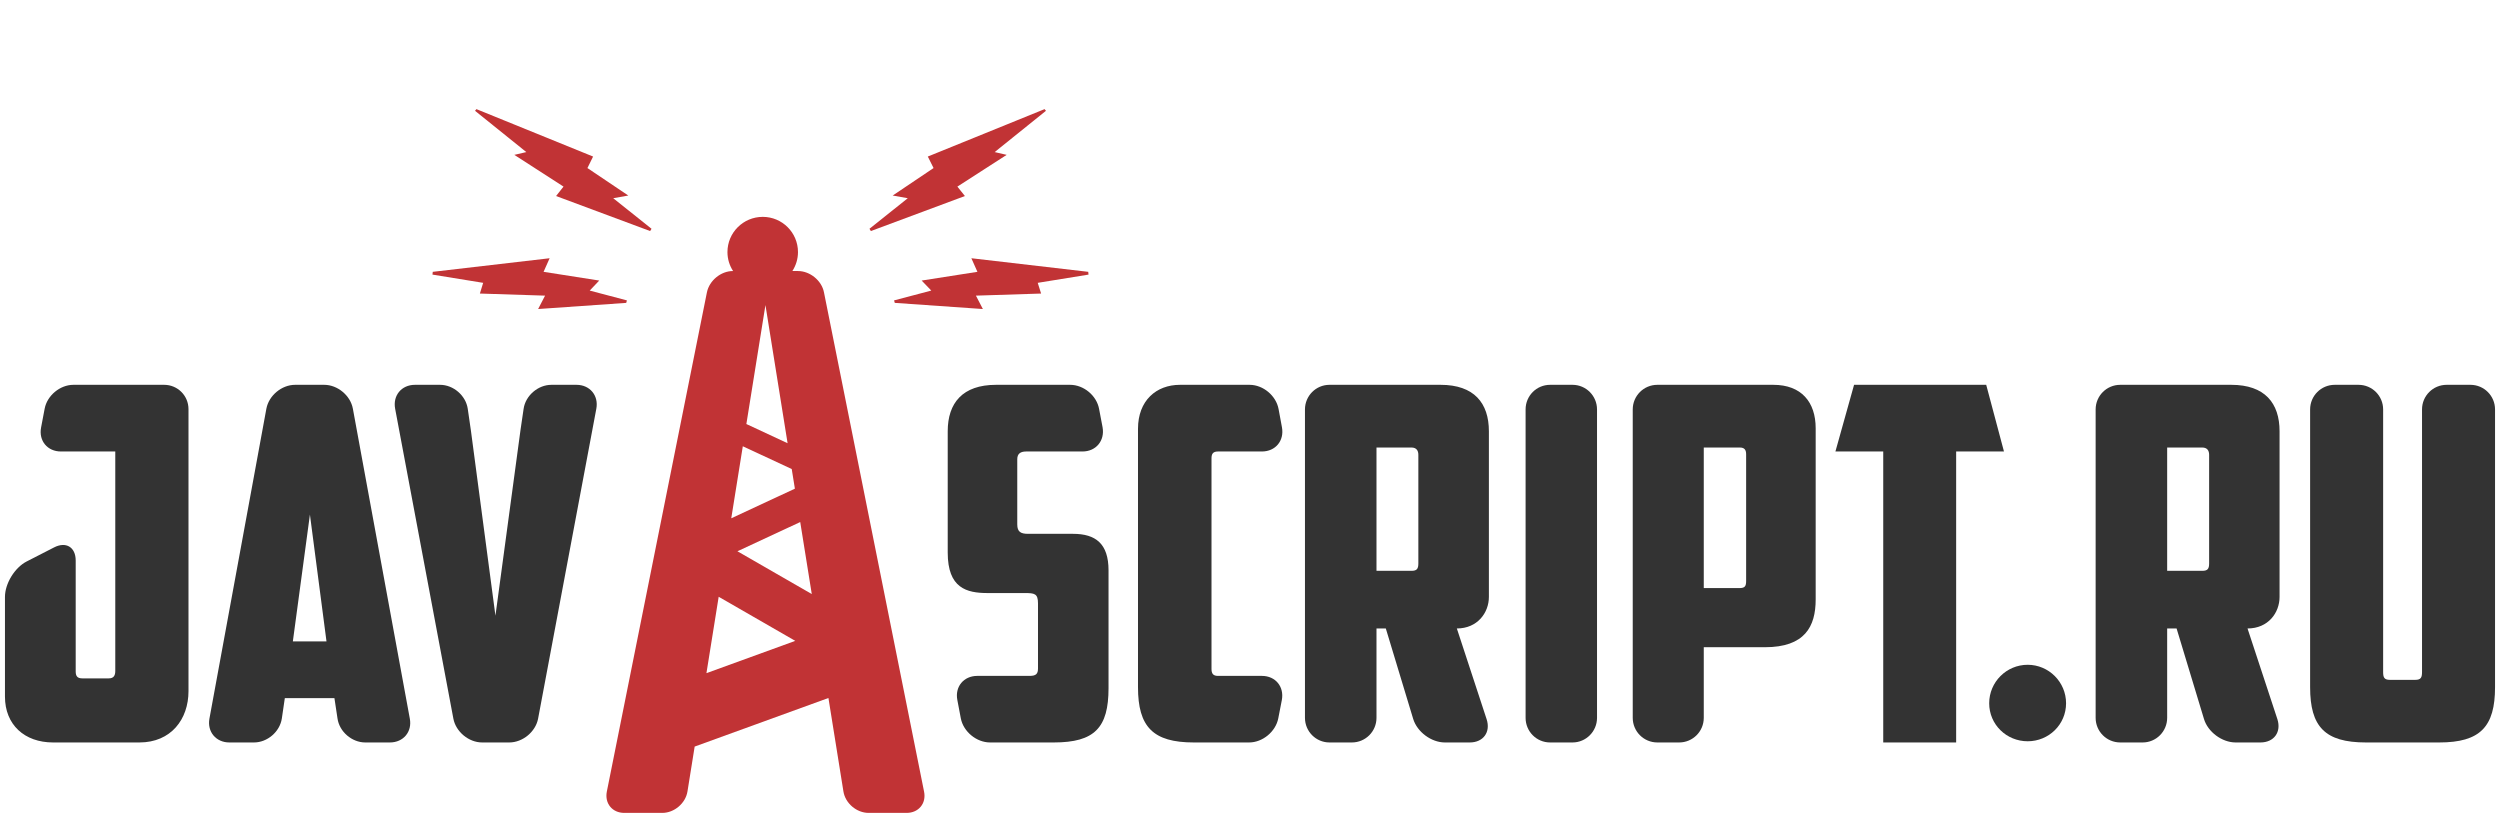
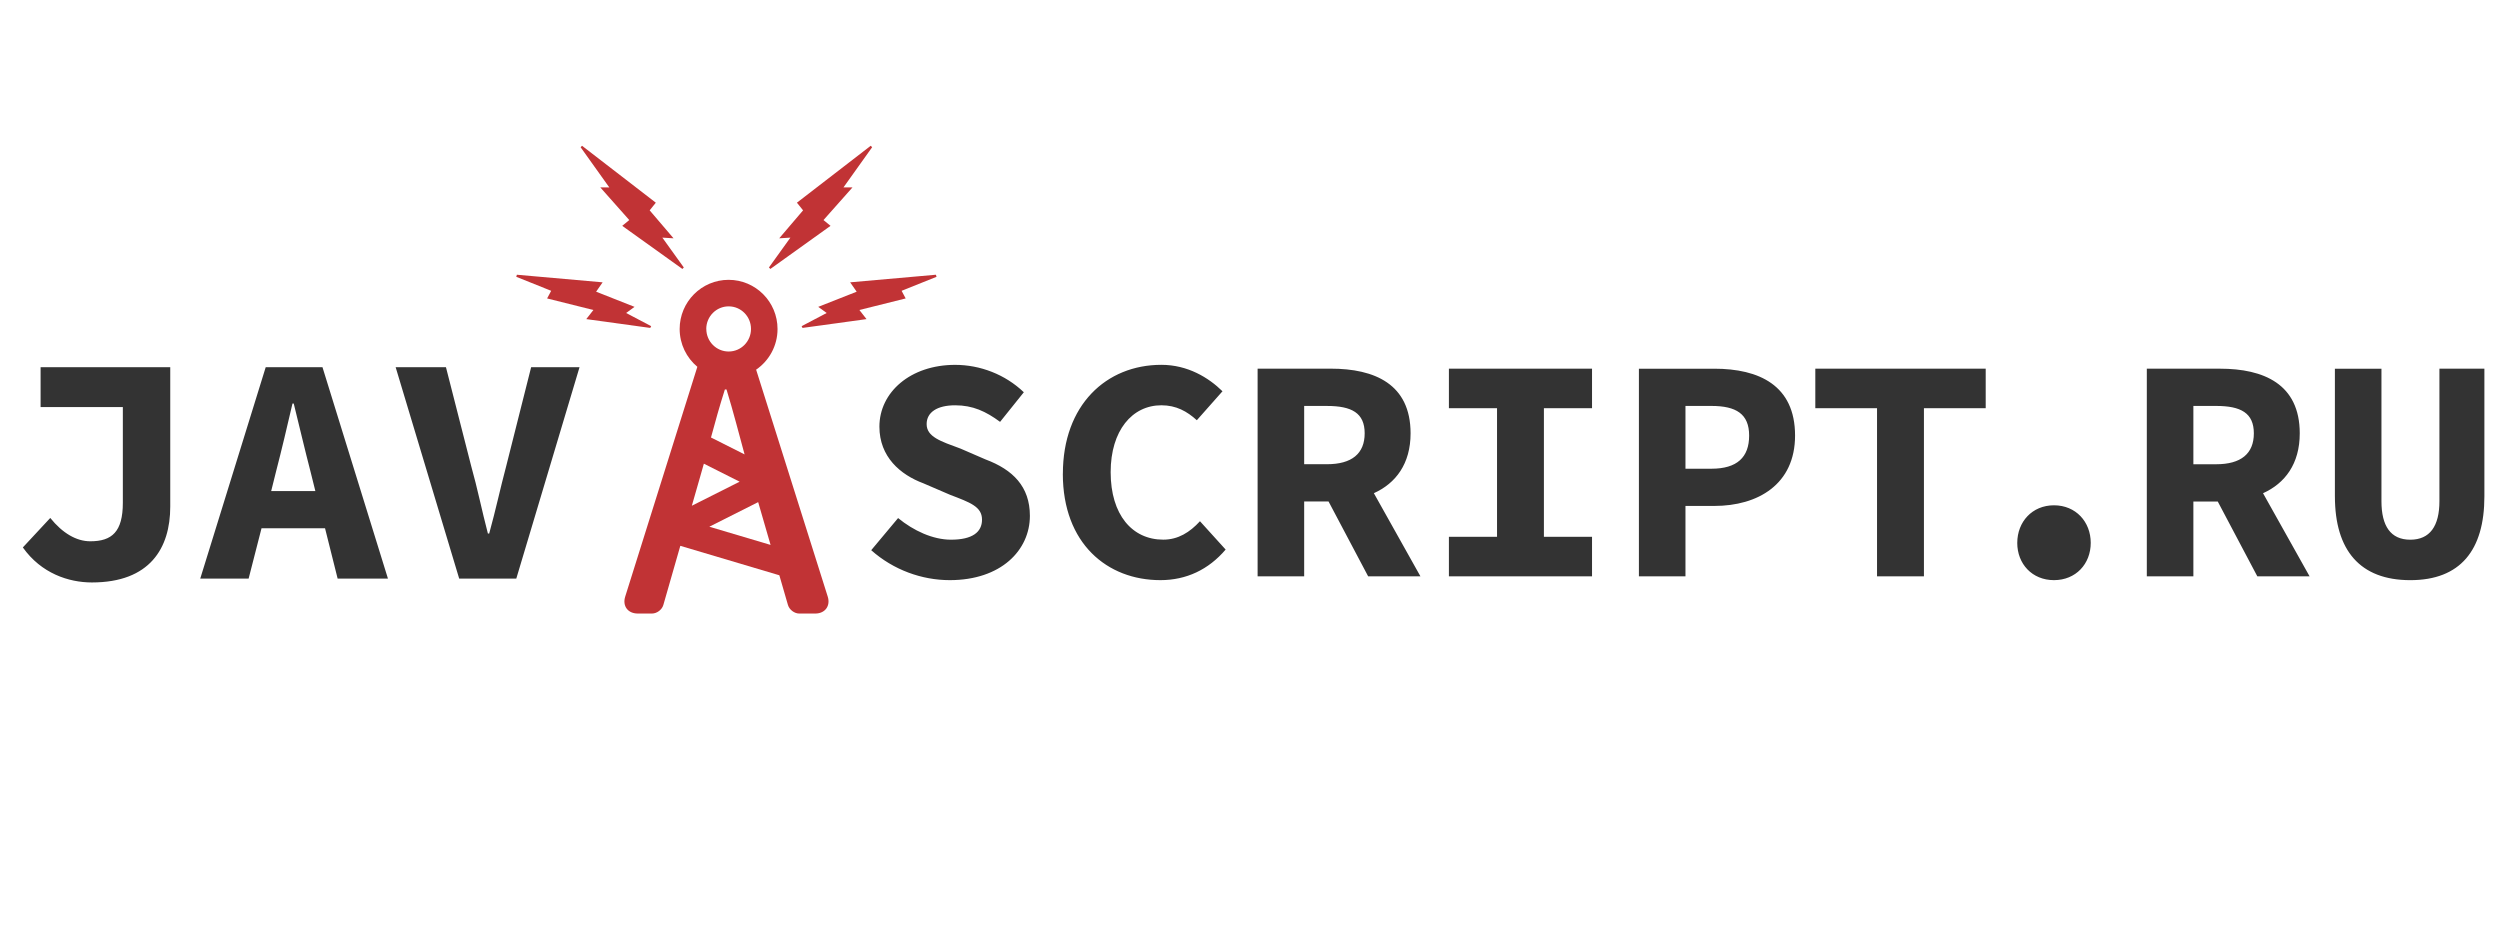
- <svg xmlns="http://www.w3.org/2000/svg" xmlns:xlink="http://www.w3.org/1999/xlink" width="252px" height="82px" viewBox="0 0 252 82" version="1.1">
-   <style>
-         a {
-             cursor: pointer;
-         }
-     </style>
-   <defs />
+ <svg xmlns="http://www.w3.org/2000/svg" xmlns:xlink="http://www.w3.org/1999/xlink" width="160" height="60" viewBox="0 0 160 60">
+   <style>a { cursor: pointer; }</style>
  <a xlink:href="/" target="_top">
-     <g id="Other" stroke="none" stroke-width="1" fill="none" fill-rule="evenodd">
-       <g id="Logo" transform="translate(-86, -30)">
-         <g id="Group" transform="translate(86, 31)">
-           <path d="M93.147,78.8 L83.057,28.47 C82.827,27.28 81.647,26.32 80.437,26.32 L79.871,26.32 C80.225,25.768 80.437,25.115 80.437,24.41 C80.437,22.45 78.847,20.86 76.887,20.86 C74.917,20.86 73.327,22.45 73.327,24.41 C73.327,25.115 73.538,25.768 73.893,26.32 L73.877,26.32 C72.667,26.32 71.497,27.28 71.257,28.47 L61.167,78.8 C60.937,79.98 61.717,80.94 62.927,80.94 L66.757,80.94 C67.967,80.94 69.107,79.97 69.297,78.78 L70.022,74.255 L83.506,69.358 L85.017,78.78 C85.207,79.97 86.347,80.94 87.557,80.94 L91.387,80.94 C92.597,80.94 93.387,79.98 93.147,78.8 L93.147,78.8 Z M80.124,48.258 L73.711,51.243 L74.875,43.984 L79.807,46.279 L80.124,48.258 L80.124,48.258 Z M77.157,29.751 L79.389,43.677 L75.234,41.743 L77.157,29.751 L77.157,29.751 Z M71.209,66.855 L72.443,59.155 L80.163,63.6 L71.209,66.855 L71.209,66.855 Z M74.333,54.567 L80.663,51.622 L81.827,58.882 L74.333,54.567 L74.333,54.567 Z" id="Lighthouse" fill="#C13335" />
-           <path d="M0.5,59.17 C0.5,57.82 1.48,56.22 2.68,55.6 L5.45,54.18 C6.65,53.56 7.63,54.15 7.63,55.5 L7.63,66.68 C7.63,67.13 7.78,67.38 8.29,67.38 L10.97,67.38 C11.47,67.38 11.62,67.08 11.62,66.63 L11.62,44.51 L6.14,44.51 C4.78,44.51 3.89,43.43 4.14,42.1 L4.5,40.2 C4.75,38.87 6.05,37.79 7.4,37.79 L16.55,37.79 C17.91,37.79 19,38.89 19,40.24 L19,68.67 C19,71.5 17.24,73.84 14.05,73.84 L5.35,73.84 C2.47,73.84 0.5,72.05 0.5,69.22 L0.5,59.17" id="J" fill="#333333" />
-           <path d="M29.52,63.65 L32.91,63.65 L31.24,50.87 L29.52,63.65 L29.52,63.65 Z M28.71,69.37 L28.41,71.42 C28.21,72.76 26.95,73.84 25.6,73.84 L23.12,73.84 C21.77,73.84 20.87,72.76 21.11,71.44 L26.85,40.2 C27.1,38.87 28.39,37.79 29.75,37.79 L32.68,37.79 C34.03,37.79 35.33,38.87 35.57,40.2 L41.31,71.44 C41.56,72.76 40.66,73.84 39.3,73.84 L36.82,73.84 C35.47,73.84 34.21,72.76 34.02,71.42 L33.71,69.37 L28.71,69.37 L28.71,69.37 Z" id="A" fill="#333333" />
-           <path d="M52.78,40.21 C52.97,38.88 54.23,37.79 55.58,37.79 L58.11,37.79 C59.46,37.79 60.36,38.87 60.11,40.2 L54.24,71.44 C53.99,72.76 52.69,73.84 51.33,73.84 L48.6,73.84 C47.25,73.84 45.95,72.76 45.7,71.44 L39.83,40.2 C39.58,38.87 40.47,37.79 41.83,37.79 L44.36,37.79 C45.71,37.79 46.96,38.88 47.15,40.21 L47.47,42.42 L49.94,61.06 L52.47,42.32 L52.78,40.21" id="V" fill="#333333" />
-           <path d="M99.8,73.84 C98.43,73.84 97.11,72.75 96.85,71.41 L96.5,69.56 C96.24,68.22 97.14,67.13 98.51,67.13 L103.78,67.13 C104.43,67.13 104.63,66.93 104.63,66.38 L104.63,59.82 C104.63,58.83 104.28,58.78 103.29,58.78 L99.56,58.78 C97.42,58.78 95.53,58.28 95.53,54.7 L95.53,42.47 C95.53,39.63 97.02,37.79 100.4,37.79 L107.87,37.79 C109.24,37.79 110.55,38.88 110.79,40.23 L111.14,42.07 C111.38,43.42 110.48,44.51 109.11,44.51 L103.44,44.51 C102.84,44.51 102.54,44.75 102.54,45.3 L102.54,51.86 C102.54,52.61 102.89,52.81 103.63,52.81 L108.16,52.81 C110.44,52.81 111.74,53.8 111.74,56.49 L111.74,68.37 C111.74,72.35 110.34,73.84 106.22,73.84 L99.8,73.84" id="S" fill="#333333" />
-           <path d="M120.33,73.84 C116.21,73.84 114.71,72.25 114.71,68.27 L114.71,42.22 C114.71,39.38 116.55,37.79 118.94,37.79 L125.96,37.79 C127.32,37.79 128.63,38.88 128.88,40.23 L129.22,42.07 C129.47,43.42 128.57,44.51 127.2,44.51 L122.77,44.51 C122.27,44.51 122.12,44.75 122.12,45.2 L122.12,66.43 C122.12,66.88 122.27,67.13 122.77,67.13 L127.2,67.13 C128.57,67.13 129.46,68.22 129.21,69.56 L128.85,71.41 C128.59,72.75 127.27,73.84 125.91,73.84 L120.33,73.84" id="C" fill="#333333" />
-           <path d="M138.75,44.11 L138.75,56.54 L142.27,56.54 C142.82,56.54 142.97,56.34 142.97,55.79 L142.97,44.85 C142.97,44.41 142.77,44.11 142.27,44.11 L138.75,44.11 L138.75,44.11 Z M150.08,59.17 C150.08,60.76 148.93,62.35 146.85,62.35 L149.85,71.49 C150.28,72.79 149.52,73.84 148.15,73.84 L145.64,73.84 C144.28,73.84 142.85,72.78 142.45,71.47 L139.69,62.35 L138.75,62.35 L138.75,71.36 C138.75,72.73 137.64,73.84 136.27,73.84 L134.01,73.84 C132.65,73.84 131.54,72.73 131.54,71.36 L131.54,40.27 C131.54,38.9 132.65,37.79 134.01,37.79 L145.21,37.79 C148.59,37.79 150.08,39.63 150.08,42.47 L150.08,59.17 L150.08,59.17 Z" id="R" fill="#333333" />
-           <path d="M153.78,40.27 C153.78,38.9 154.88,37.79 156.25,37.79 L158.51,37.79 C159.87,37.79 160.98,38.9 160.98,40.27 L160.98,71.36 C160.98,72.73 159.87,73.84 158.51,73.84 L156.25,73.84 C154.88,73.84 153.78,72.73 153.78,71.36 L153.78,40.27" id="I" fill="#333333" />
-           <path d="M171.74,44.11 L171.74,58.28 L175.32,58.28 C175.91,58.28 176.01,58.08 176.01,57.53 L176.01,44.8 C176.01,44.36 175.86,44.11 175.37,44.11 L171.74,44.11 L171.74,44.11 Z M178.75,37.79 C181.58,37.79 183.02,39.53 183.02,42.17 L183.02,59.42 C183.02,62.16 181.93,64.24 177.9,64.24 L171.74,64.24 L171.74,71.36 C171.74,72.73 170.63,73.84 169.26,73.84 L167.06,73.84 C165.69,73.84 164.58,72.73 164.58,71.36 L164.58,40.27 C164.58,38.9 165.69,37.79 167.06,37.79 L178.75,37.79 L178.75,37.79 Z" id="P" fill="#333333" />
-           <path d="M200.21,37.79 L202,44.51 L197.18,44.51 L197.18,73.84 L189.83,73.84 L189.83,44.51 L185.01,44.51 L186.89,37.79 L200.21,37.79" id="T" fill="#333333" />
-           <path d="M204.39,66.01 C206.52,66.01 208.26,67.75 208.26,69.89 C208.26,72.03 206.52,73.72 204.39,73.72 C202.25,73.72 200.51,72.03 200.51,69.89 C200.51,67.75 202.25,66.01 204.39,66.01" id="Dot" fill="#333333" />
-           <path d="M218.45,44.11 L218.45,56.54 L221.98,56.54 C222.53,56.54 222.68,56.34 222.68,55.79 L222.68,44.85 C222.68,44.41 222.48,44.11 221.98,44.11 L218.45,44.11 L218.45,44.11 Z M229.78,59.17 C229.78,60.76 228.64,62.35 226.55,62.35 L229.56,71.49 C229.98,72.79 229.22,73.84 227.85,73.84 L225.35,73.84 C223.98,73.84 222.55,72.78 222.16,71.47 L219.4,62.35 L218.45,62.35 L218.45,71.36 C218.45,72.73 217.34,73.84 215.98,73.84 L213.72,73.84 C212.35,73.84 211.24,72.73 211.24,71.36 L211.24,40.27 C211.24,38.9 212.35,37.79 213.72,37.79 L224.91,37.79 C228.29,37.79 229.78,39.63 229.78,42.47 L229.78,59.17 L229.78,59.17 Z" id="R2" fill="#333333" />
-           <path d="M238.48,73.84 C234.35,73.84 232.86,72.25 232.86,68.27 L232.86,40.27 C232.86,38.9 233.97,37.79 235.34,37.79 L237.74,37.79 C239.11,37.79 240.22,38.9 240.22,40.27 L240.22,66.73 C240.22,67.28 240.32,67.53 240.91,67.53 L243.45,67.53 C244.04,67.53 244.14,67.28 244.14,66.73 L244.14,40.27 C244.14,38.9 245.25,37.79 246.62,37.79 L249.02,37.79 C250.39,37.79 251.5,38.9 251.5,40.27 L251.5,68.27 C251.5,72.25 250.01,73.84 245.88,73.84 L238.48,73.84" id="U" fill="#333333" />
-           <path d="M96.503,17.81 L97.263,18.76 L87.783,22.29 L87.643,22.06 L91.503,18.98 L89.983,18.71 L94.103,15.94 L93.523,14.78 L105.293,10 L105.433,10.17 L100.263,14.33 L101.473,14.61 L96.503,17.81" id="Ray-right-top" fill="#C13335">
-             <animate attributeName="opacity" from="1" to="0" dur="1s" begin="overlay.mouseover" end="overlay.mouseout" repeatCount="indefinite" />
-             <animateMotion from="0,0" to="15,-10" dur="1s" begin="overlay.mouseover" end="overlay.mouseout" repeatCount="indefinite" />
-           </path>
-           <path d="M93.873,28.29 L92.903,27.28 L98.523,26.4 L97.913,25.03 L109.693,26.4 L109.723,26.68 L104.603,27.51 L104.943,28.59 L98.373,28.8 L99.073,30.15 L90.193,29.53 L90.123,29.28 L93.873,28.29" id="Ray-right-bottom" fill="#C13335">
-             <animate attributeName="opacity" from="1" to="0" dur="1s" begin="overlay.mouseover" end="overlay.mouseout" repeatCount="indefinite" />
-             <animateMotion from="0,0" to="15,-6" dur="1s" begin="overlay.mouseover" end="overlay.mouseout" repeatCount="indefinite" />
-           </path>
-           <path d="M56.803,17.81 L56.053,18.76 L65.533,22.29 L65.673,22.06 L61.813,18.98 L63.333,18.71 L59.213,15.94 L59.783,14.78 L48.023,10 L47.883,10.17 L53.053,14.33 L51.843,14.61 L56.803,17.81" id="Ray-left-top" fill="#C13335">
-             <animate attributeName="opacity" from="1" to="0" dur="1s" begin="overlay.mouseover" end="overlay.mouseout" repeatCount="indefinite" />
-             <animateMotion from="0,0" to="-15,-10" dur="1s" begin="overlay.mouseover" end="overlay.mouseout" repeatCount="indefinite" />
-           </path>
-           <path d="M59.443,28.29 L60.403,27.28 L54.793,26.4 L55.403,25.03 L43.623,26.4 L43.593,26.68 L48.703,27.51 L48.373,28.59 L54.943,28.8 L54.243,30.15 L63.123,29.53 L63.193,29.28 L59.443,28.29" id="Ray-left-bottom" fill="#C13335">
-             <animate attributeName="opacity" from="1" to="0" dur="1s" begin="overlay.mouseover" end="overlay.mouseout" repeatCount="indefinite" />
-             <animateMotion from="0,0" to="-15,-6" dur="1s" begin="overlay.mouseover" end="overlay.mouseout" repeatCount="indefinite" />
-           </path>
-         </g>
-       </g>
+     <g fill="none" fill-rule="evenodd">
+       <path d="M40.273 14.084l-.45.37 3.85 2.758.09-.094-1.373-1.91.717.044-1.528-1.79.393-.49L37.25 9.33l-.09.093 1.836 2.573-.578-.003 1.855 2.09" fill="#C13335">
+         <animate attributeName="opacity" from="1" to="0" dur="1s" begin="overlay.mouseover" end="overlay.mouseout" repeatCount="indefinite" />
+         <animateMotion from="0,0" to="-10,-10" dur="1s" begin="overlay.mouseover" end="overlay.mouseout" repeatCount="indefinite" />
+       </path>
+       <path d="M40.07 20.032l.54-.393-2.458-.97.416-.6-5.487-.486-.04.132 2.234.897-.26.488 2.962.74-.455.583 4.095.564.058-.113-1.602-.842" fill="#C13335">
+         <animate attributeName="opacity" from="1" to="0" dur="1s" begin="overlay.mouseover" end="overlay.mouseout" repeatCount="indefinite" />
+         <animateMotion from="0,0" to="-10,-6" dur="1s" begin="overlay.mouseover" end="overlay.mouseout" repeatCount="indefinite" />
+       </path>
+       <path d="M52.704 14.084l.45.37-3.85 2.758-.092-.094 1.374-1.91-.716.044 1.527-1.79-.394-.49 4.724-3.643.09.093-1.836 2.573.58-.003-1.856 2.09" fill="#C13335">
+         <animate attributeName="opacity" from="1" to="0" dur="1s" begin="overlay.mouseover" end="overlay.mouseout" repeatCount="indefinite" />
+         <animateMotion from="0,0" to="10,-10" dur="1s" begin="overlay.mouseover" end="overlay.mouseout" repeatCount="indefinite" />
+       </path>
+       <path d="M52.907 20.032l-.54-.393 2.46-.97-.417-.6 5.487-.486.042.132-2.236.897.26.488-2.962.74.455.583-4.095.564-.057-.113 1.602-.842" fill="#C13335">
+         <animate attributeName="opacity" from="1" to="0" dur="1s" begin="overlay.mouseover" end="overlay.mouseout" repeatCount="indefinite" />
+         <animateMotion from="0,0" to="10,-6" dur="1s" begin="overlay.mouseover" end="overlay.mouseout" repeatCount="indefinite" />
+       </path>
+       <path d="M1.463 35.037c1.177 1.66 2.93 2.24 4.417 2.24 3.716 0 5.016-2.2 5.016-4.855V23.5H2.598v2.552h5.264v6.12c0 1.87-.702 2.47-2.085 2.47-.887 0-1.775-.518-2.56-1.493l-1.754 1.886zm15.893-3.61l.31-1.246c.35-1.346.722-2.923 1.053-4.355h.08c.35 1.41.723 3.01 1.074 4.357l.31 1.246h-2.83zm4.252 5.602h3.22l-4.19-13.53h-3.632l-4.19 13.53h3.096l.825-3.218h4.066l.805 3.216zm7.782 0h3.653L37.09 23.5h-3.097l-1.59 6.308c-.392 1.473-.68 2.843-1.094 4.337h-.084c-.392-1.494-.66-2.864-1.074-4.337l-1.61-6.308h-3.22l4.067 13.53zm26.368-1.816c1.42 1.263 3.243 1.916 5.027 1.916 3.283 0 5.128-1.916 5.128-4.117 0-1.875-1.095-2.956-2.838-3.608l-1.6-.693c-1.278-.47-2.17-.754-2.17-1.57 0-.753.67-1.202 1.824-1.202 1.133 0 1.964.388 2.876 1.06l1.52-1.895c-1.195-1.142-2.796-1.753-4.398-1.753-2.86 0-4.845 1.753-4.845 3.954 0 1.936 1.338 3.077 2.817 3.628l1.703.733c1.277.49 2.047.755 2.047 1.59 0 .795-.608 1.284-1.986 1.284-1.156 0-2.392-.57-3.385-1.384l-1.723 2.06zm12.263-4.892c0 4.464 2.84 6.808 6.244 6.808 1.662 0 3.08-.673 4.176-1.957l-1.643-1.814c-.65.71-1.4 1.18-2.35 1.18-1.988 0-3.366-1.59-3.366-4.32 0-2.67 1.38-4.28 3.245-4.28.953 0 1.642.387 2.27.957l1.642-1.854c-.892-.877-2.23-1.692-3.912-1.692-3.527 0-6.303 2.57-6.303 6.97zm15.446-4.34h1.46c1.58 0 2.412.447 2.412 1.752 0 1.304-.83 1.977-2.412 1.977h-1.46v-3.73zm7.44 10.903l-2.98-5.32c1.398-.63 2.35-1.875 2.35-3.83 0-3.16-2.31-4.14-5.107-4.14h-4.683v13.29h2.98v-4.79h1.56l2.534 4.79h3.345zm1.823 0h9.16v-2.527h-3.08v-8.234h3.08v-2.528h-9.16v2.528h3.08v8.234h-3.08v2.527zm12.16 0h2.98V32.38h1.844c2.797 0 5.17-1.385 5.17-4.503 0-3.22-2.312-4.28-5.17-4.28h-4.824v13.288zm2.98-6.89V25.98h1.662c1.582 0 2.413.51 2.413 1.898 0 1.385-.77 2.12-2.412 2.12h-1.66zm12.262 6.89h3v-10.76h3.953v-2.53H116.18v2.53h3.95v10.76zm8.972-2.14c0 1.345.953 2.385 2.35 2.385 1.4 0 2.353-1.04 2.353-2.385 0-1.345-.953-2.405-2.352-2.405-1.398 0-2.35 1.06-2.35 2.405zm11.27-8.764h1.46c1.58 0 2.412.45 2.412 1.755s-.83 1.977-2.41 1.977h-1.46v-3.73zm7.44 10.906l-2.98-5.32c1.4-.63 2.35-1.875 2.35-3.83 0-3.16-2.31-4.14-5.106-4.14h-4.682v13.29h2.98v-4.79h1.56l2.533 4.79h3.344zm1.62-5.116c0 3.444 1.602 5.36 4.825 5.36 3.202 0 4.742-1.916 4.742-5.36v-8.174h-2.878v8.48c0 1.59-.608 2.465-1.865 2.465-1.257 0-1.845-.874-1.845-2.464v-8.48h-2.98v8.174z" fill="#333" />
+       <path d="M44.63 23.476l-4.617 14.707c-.188.598.166 1.083.804 1.083h.912c.313 0 .64-.245.726-.55l1.085-3.783 6.27 1.864.068.02.55 1.9c.088.302.41.55.725.55h1.022c.63 0 .988-.49.8-1.084l-4.583-14.525c.827-.567 1.37-1.522 1.37-2.602 0-1.737-1.4-3.147-3.132-3.147-1.73 0-3.132 1.41-3.132 3.145 0 .973.44 1.843 1.13 2.42zm4.687 11.4l-.794-2.74-3.126 1.574 3.92 1.165zm-5.04-2.507l.545-1.9c.078-.27.153-.533.225-.793l2.29 1.152-3.06 1.54zM45.503 28c.272-1.006.545-1.997.89-3.076h.103c.447 1.463.777 2.763 1.157 4.158l-2.065-1.04-.085-.042zm-.302-6.947c0-.8.644-1.446 1.433-1.446.79 0 1.43.645 1.43 1.445s-.64 1.445-1.43 1.445c-.79 0-1.43-.645-1.43-1.444z" fill="#C13335" />
    </g>
-     <rect id="overlay" x="0" y="0" width="252" height="82" pointer-events="all" fill="none" />
+     <path id="overlay" pointer-events="all" fill="none" d="M0 0h160v60H0z" />
  </a>
</svg>
